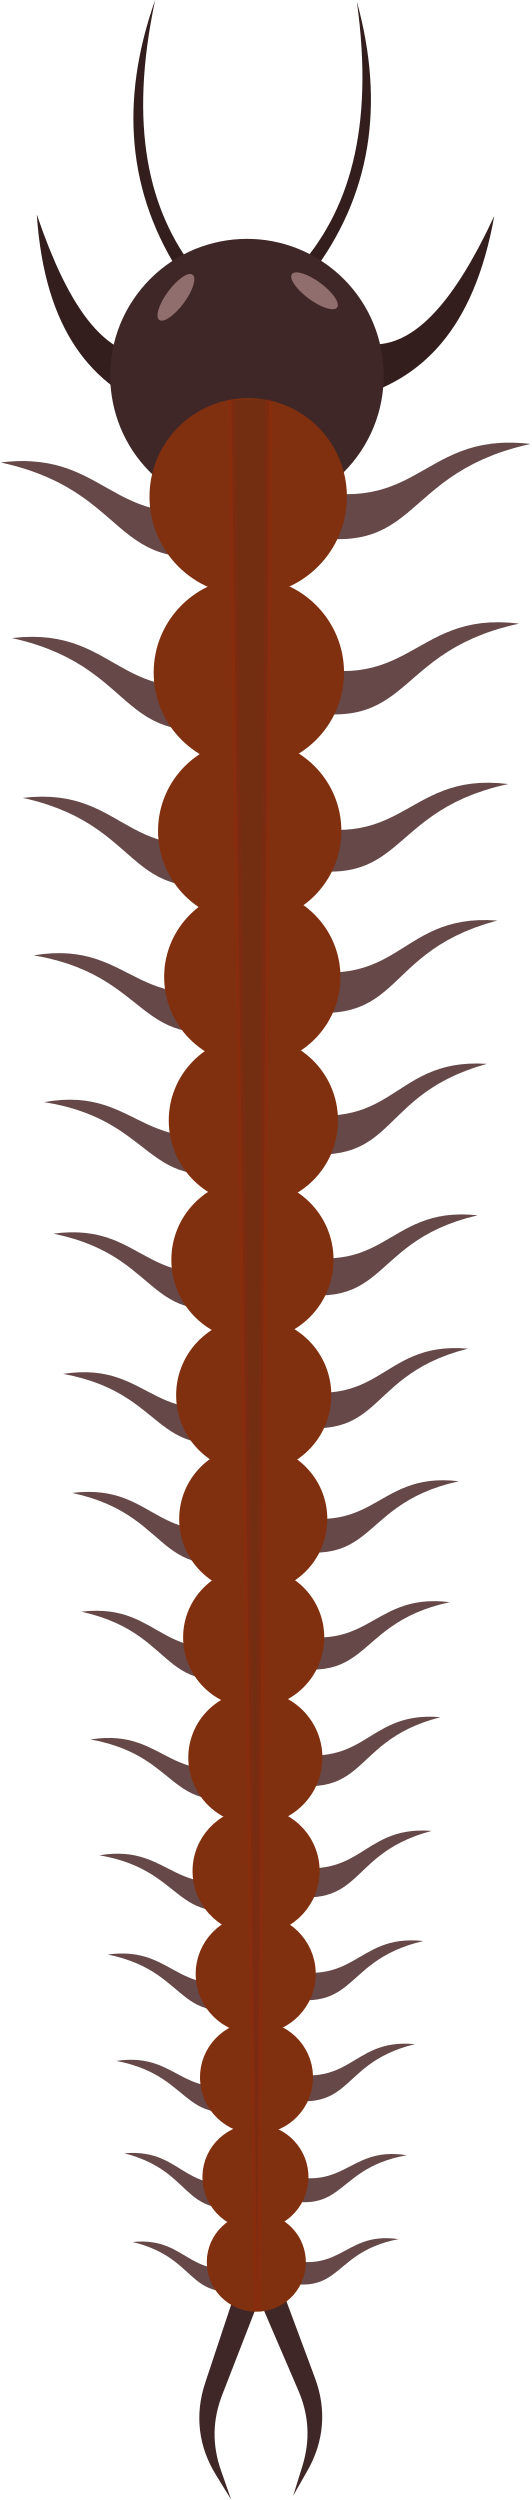
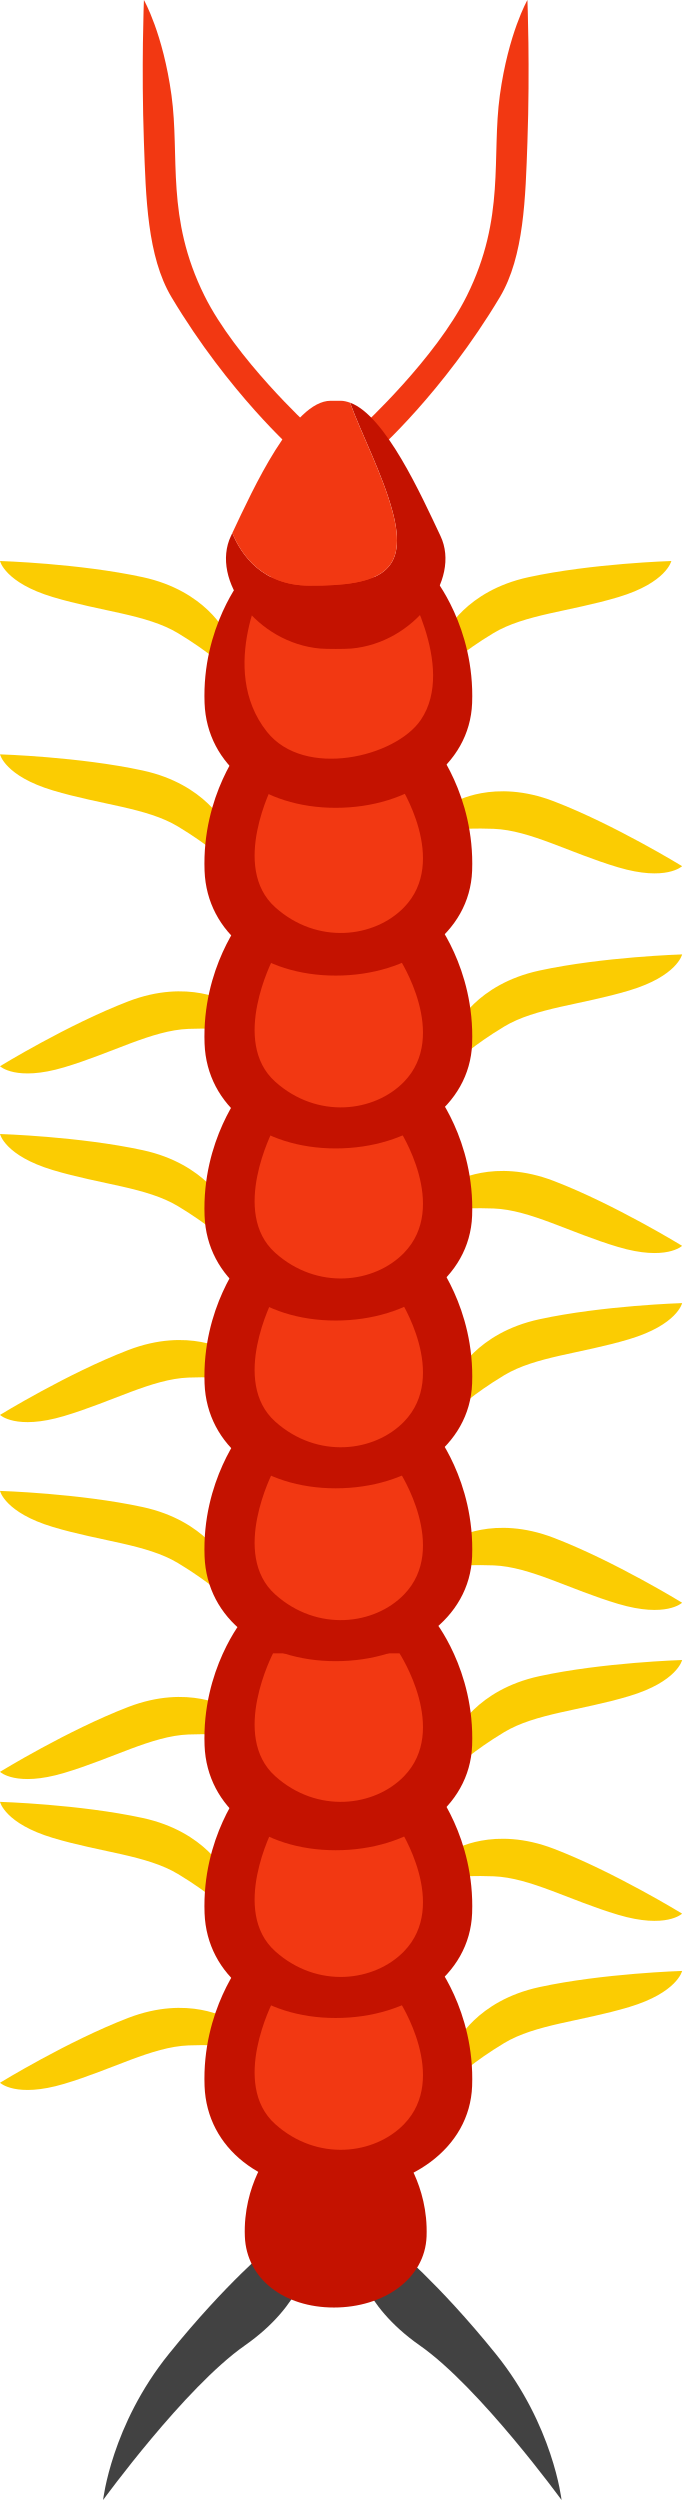
- <svg xmlns="http://www.w3.org/2000/svg" width="20.5mm" height="96.5mm" viewBox="0 0 20.5 96.5" version="1.1" id="svg1" xml:space="preserve">
-   <defs id="defs1">
-     <clipPath clipPathUnits="userSpaceOnUse" id="clipPath2806">
-       <path d="M 0,800 H 800 V 0 H 0 Z" id="path2804" />
-     </clipPath>
-   </defs>
+ <svg xmlns="http://www.w3.org/2000/svg" width="7.99mm" height="29.283mm" viewBox="0 0 7.99 29.283" version="1.1" id="svg1">
+   <defs id="defs1" />
  <g id="layer1">
-     <g id="g55" transform="matrix(0.1061028,0,0,-0.1061022,-54.52188,107.2525)">
-       <path d="m 599.158,176.047 c -3.551,-10.693 -7.098,-21.385 -10.647,-32.076 -3.847,-11.584 -2.506,-23.1 3.897,-33.492 1.852,-3.004 3.703,-6.01 5.556,-9.016 -1.236,3.535 -2.473,7.07 -3.706,10.605 -3.263,9.332 -3.108,18.393 0.472,27.608 4.084,10.51 8.168,21.019 12.249,31.529 -2.607,1.613 -5.212,3.229 -7.821,4.842" style="fill:#402727;fill-opacity:1;fill-rule:evenodd;stroke:none" id="path2808" />
-       <path d="m 616.678,177.375 c 3.926,-10.557 7.852,-21.117 11.779,-31.678 4.253,-11.439 3.322,-22.996 -2.708,-33.607 -1.745,-3.069 -3.487,-6.137 -5.232,-9.205 1.11,3.574 2.219,7.148 3.327,10.726 2.93,9.444 2.453,18.491 -1.451,27.573 -4.453,10.359 -8.908,20.716 -13.36,31.074 2.547,1.707 5.097,3.414 7.645,5.117" style="fill:#402727;fill-opacity:1;fill-rule:evenodd;stroke:none" id="path2810" />
+     <g id="g78" transform="matrix(0.2645958,0,0,0.2645958,-67.64048,-87.39309)">
+       <g id="g33">
+         <path style="fill:#fbcc02" d="m 265.636,358.319 c 0,0 -0.875,-1.872 -3.68,-2.48 -2.805,-0.608 -6.319,-0.715 -6.319,-0.715 0,0 0.213,0.958 2.342,1.597 2.129,0.639 4.153,0.763 5.536,1.597 1.383,0.834 2.12,1.538 2.12,1.538 v -1.537 z" id="path32" />
+       </g>
+       <g id="g34">
+         <path style="fill:#fbcc02" d="m 275.357,358.319 c 0,0 0.875,-1.872 3.68,-2.48 2.805,-0.608 6.319,-0.715 6.319,-0.715 0,0 -0.213,0.958 -2.342,1.597 -2.129,0.639 -4.153,0.763 -5.536,1.597 -1.383,0.834 -2.12,1.538 -2.12,1.538 v -1.537 z" id="path33" />
+       </g>
+       <g id="g35">
+         <path style="fill:#fbcc02" d="m 265.636,366.878 c 0,0 -0.875,-1.872 -3.68,-2.48 -2.805,-0.608 -6.319,-0.715 -6.319,-0.715 0,0 0.213,0.958 2.342,1.597 2.129,0.639 4.153,0.763 5.536,1.597 1.383,0.834 2.12,1.538 2.12,1.538 v -1.537 z" id="path34" />
+       </g>
+       <g id="g36">
+         <path style="fill:#fbcc02" d="m 275.722,365.816 c 0,0 1.759,-1.084 4.437,-0.053 2.679,1.031 5.674,2.87 5.674,2.87 0,0 -0.704,0.684 -2.835,0.05 -2.131,-0.634 -3.891,-1.641 -5.505,-1.703 -1.614,-0.062 -2.617,0.122 -2.617,0.122 z" id="path35" />
+       </g>
+       <g id="g37">
+         <path style="fill:#fbcc02" d="m 275.835,375.734 c 0,0 0.875,-1.872 3.68,-2.48 2.805,-0.608 6.319,-0.715 6.319,-0.715 0,0 -0.213,0.958 -2.342,1.597 -2.129,0.639 -4.153,0.763 -5.536,1.597 -1.383,0.834 -2.12,1.538 -2.12,1.538 v -1.537 z" id="path36" />
+       </g>
+       <g id="g38">
+         <path style="fill:#fbcc02" d="m 265.749,374.672 c 0,0 -1.759,-1.084 -4.438,-0.053 -2.679,1.031 -5.674,2.87 -5.674,2.87 0,0 0.704,0.684 2.835,0.05 2.131,-0.634 3.891,-1.641 5.505,-1.703 1.614,-0.062 2.617,0.122 2.617,0.122 z" id="path37" />
+       </g>
+       <g id="g39">
+         <path style="fill:#fbcc02" d="m 265.636,383.685 c 0,0 -0.875,-1.872 -3.68,-2.48 -2.805,-0.608 -6.319,-0.715 -6.319,-0.715 0,0 0.213,0.958 2.342,1.597 2.129,0.639 4.153,0.763 5.536,1.597 1.383,0.834 2.12,1.538 2.12,1.538 v -1.537 z" id="path38" />
+       </g>
+       <g id="g40">
+         <path style="fill:#fbcc02" d="m 275.722,382.623 c 0,0 1.759,-1.085 4.437,-0.053 2.679,1.031 5.674,2.87 5.674,2.87 0,0 -0.704,0.684 -2.835,0.05 -2.131,-0.634 -3.891,-1.641 -5.505,-1.703 -1.614,-0.062 -2.617,0.122 -2.617,0.122 z" id="path39" />
+       </g>
+       <g id="g41">
+         <path style="fill:#fbcc02" d="m 275.835,391.17 c 0,0 0.875,-1.872 3.68,-2.48 2.805,-0.608 6.319,-0.715 6.319,-0.715 0,0 -0.213,0.958 -2.342,1.597 -2.129,0.639 -4.153,0.763 -5.536,1.597 -1.383,0.834 -2.12,1.538 -2.12,1.538 v -1.537 z" id="path40" />
+       </g>
+       <g id="g42">
+         <path style="fill:#fbcc02" d="m 265.749,390.108 c 0,0 -1.759,-1.084 -4.438,-0.053 -2.679,1.031 -5.674,2.87 -5.674,2.87 0,0 0.704,0.684 2.835,0.05 2.131,-0.634 3.891,-1.641 5.505,-1.703 1.614,-0.062 2.617,0.122 2.617,0.122 z" id="path41" />
+       </g>
+       <g id="g43">
+         <path style="fill:#fbcc02" d="m 265.636,399.484 c 0,0 -0.875,-1.872 -3.68,-2.48 -2.805,-0.608 -6.319,-0.715 -6.319,-0.715 0,0 0.213,0.958 2.342,1.597 2.129,0.639 4.153,0.763 5.536,1.597 1.383,0.834 2.12,1.538 2.12,1.538 v -1.537 z" id="path42" />
+       </g>
+       <g id="g44">
+         <path style="fill:#fbcc02" d="m 275.722,398.422 c 0,0 1.759,-1.084 4.437,-0.053 2.679,1.031 5.674,2.87 5.674,2.87 0,0 -0.704,0.684 -2.835,0.05 -2.131,-0.634 -3.891,-1.641 -5.505,-1.703 -1.614,-0.062 -2.617,0.122 -2.617,0.122 z" id="path43" />
+       </g>
+       <g id="g45">
+         <path style="fill:#fbcc02" d="m 275.835,406.97 c 0,0 0.875,-1.872 3.68,-2.48 2.805,-0.608 6.319,-0.715 6.319,-0.715 0,0 -0.213,0.958 -2.342,1.597 -2.129,0.639 -4.153,0.763 -5.536,1.597 -1.383,0.834 -2.12,1.538 -2.12,1.538 v -1.537 z" id="path44" />
+       </g>
+       <g id="g46">
+         <path style="fill:#fbcc02" d="m 265.749,405.908 c 0,0 -1.759,-1.084 -4.438,-0.053 -2.679,1.031 -5.674,2.87 -5.674,2.87 0,0 0.704,0.684 2.835,0.05 2.131,-0.634 3.891,-1.641 5.505,-1.703 1.614,-0.062 2.617,0.122 2.617,0.122 z" id="path45" />
+       </g>
+       <g id="g47">
+         <path style="fill:#fbcc02" d="m 265.636,413.248 c 0,0 -0.875,-1.872 -3.68,-2.48 -2.805,-0.608 -6.319,-0.714 -6.319,-0.714 0,0 0.213,0.958 2.342,1.597 2.129,0.639 4.153,0.763 5.536,1.597 1.383,0.834 2.12,1.538 2.12,1.538 v -1.538 z" id="path46" />
+       </g>
+       <g id="g48">
+         <path style="fill:#fbcc02" d="m 275.722,412.186 c 0,0 1.759,-1.084 4.437,-0.053 2.679,1.031 5.674,2.87 5.674,2.87 0,0 -0.704,0.684 -2.835,0.05 -2.131,-0.634 -3.891,-1.641 -5.505,-1.703 -1.614,-0.062 -2.617,0.122 -2.617,0.122 z" id="path47" />
+       </g>
+       <g id="g49">
+         <path style="fill:#fbcc02" d="m 275.835,420.734 c 0,0 0.875,-1.872 3.68,-2.48 2.805,-0.608 6.319,-0.715 6.319,-0.715 0,0 -0.213,0.958 -2.342,1.597 -2.129,0.639 -4.153,0.763 -5.536,1.597 -1.383,0.834 -2.12,1.538 -2.12,1.538 v -1.537 z" id="path48" />
+       </g>
+       <g id="g50">
+         <path style="fill:#fbcc02" d="m 265.749,419.672 c 0,0 -1.759,-1.084 -4.438,-0.053 -2.679,1.031 -5.674,2.87 -5.674,2.87 0,0 0.704,0.684 2.835,0.05 2.131,-0.634 3.891,-1.641 5.505,-1.703 1.614,-0.062 2.617,0.122 2.617,0.122 z" id="path49" />
+       </g>
+       <g id="g77">
+         <g id="g51">
+           <path style="fill:#424242" d="m 267.615,429.745 c 0,0 -1.945,1.58 -4.497,4.741 -2.553,3.16 -2.917,6.474 -2.917,6.474 0,0 3.631,-4.991 6.272,-6.839 2.641,-1.848 2.845,-3.871 2.845,-3.871 z" id="path50" />
+         </g>
+         <g id="g52">
+           <path style="fill:#424242" d="m 273.081,429.745 c 0,0 1.945,1.58 4.498,4.741 2.553,3.16 2.917,6.474 2.917,6.474 0,0 -3.631,-4.991 -6.272,-6.839 -2.641,-1.848 -2.844,-3.871 -2.844,-3.871 z" id="path51" />
+         </g>
+         <g id="g53">
+           <path style="fill:#f23812" d="m 268.696,350.273 c 0,0 -2.927,-2.577 -5.468,-6.831 -1.074,-1.798 -1.134,-4.426 -1.22,-6.861 -0.117,-3.326 0,-6.292 0,-6.292 0,0 0.844,1.475 1.22,4.214 0.376,2.739 -0.261,5.414 1.46,8.878 1.379,2.777 4.629,5.771 4.629,5.771 z" id="path52" />
+         </g>
+         <g id="g54">
+           <path style="fill:#f23812" d="m 272.297,350.273 c 0,0 2.927,-2.577 5.468,-6.831 1.074,-1.798 1.135,-4.426 1.22,-6.861 0.117,-3.326 0,-6.292 0,-6.292 0,0 -0.844,1.475 -1.22,4.214 -0.376,2.739 0.261,5.414 -1.46,8.878 -1.379,2.777 -4.629,5.771 -4.629,5.771 z" id="path53" />
+         </g>
+         <g id="g55">
+           <path style="fill:#c41200" d="m 273.368,425.503 -2.949,0.357 -2.791,-0.357 c 0,0 -1.238,1.501 -1.152,3.787 0.07,1.879 1.735,3.149 3.943,3.149 2.208,0 4.032,-1.269 4.102,-3.149 0.085,-2.287 -1.153,-3.787 -1.153,-3.787 z" id="path54" />
+         </g>
+         <g id="g56">
+           <path style="fill:#c41200" d="m 274.84,417.064 -4.342,0.526 -4.109,-0.526 c 0,0 -1.822,2.209 -1.696,5.575 0.103,2.767 2.554,4.635 5.805,4.635 3.251,0 5.935,-1.869 6.039,-4.635 0.125,-3.366 -1.697,-5.575 -1.697,-5.575 z" id="path55" />
+         </g>
+         <g id="g57">
+           <path style="fill:#f23812" d="m 267.724,418.882 c 0,0 -1.9,3.653 0.1,5.442 1.863,1.666 4.39,1.348 5.698,0 1.999,-2.06 -0.2,-5.442 -0.2,-5.442 z" id="path56" />
+         </g>
+         <g id="g58">
+           <path style="fill:#c41200" d="m 274.84,409.412 -4.342,0.526 -4.109,-0.526 c 0,0 -1.822,2.209 -1.696,5.575 0.103,2.767 2.554,4.635 5.805,4.635 3.251,0 5.935,-1.869 6.039,-4.635 0.125,-3.366 -1.697,-5.575 -1.697,-5.575 z" id="path57" />
+         </g>
+         <g id="g59">
+           <path style="fill:#f23812" d="m 267.724,411.23 c 0,0 -1.9,3.654 0.1,5.442 1.863,1.666 4.39,1.348 5.698,0 1.999,-2.06 -0.2,-5.442 -0.2,-5.442 z" id="path58" />
+         </g>
+         <g id="g60">
+           <path style="fill:#c41200" d="m 274.84,401.985 -4.342,0.526 -4.109,-0.526 c 0,0 -1.822,2.209 -1.696,5.575 0.103,2.767 2.554,4.636 5.805,4.636 3.251,0 5.935,-1.869 6.039,-4.636 0.125,-3.366 -1.697,-5.575 -1.697,-5.575 z" id="path59" />
+         </g>
+         <g id="g61">
+           <path style="fill:#f23812" d="m 267.724,403.479 c 0,0 -1.9,3.653 0.1,5.442 1.863,1.666 4.39,1.348 5.698,0 1.999,-2.06 -0.2,-5.442 -0.2,-5.442 z" id="path60" />
+         </g>
+         <g id="g62">
+           <path style="fill:#c41200" d="m 274.84,393.616 -4.342,0.526 -4.109,-0.526 c 0,0 -1.822,2.209 -1.696,5.575 0.103,2.767 2.554,4.635 5.805,4.635 3.251,0 5.935,-1.869 6.039,-4.635 0.125,-3.366 -1.697,-5.575 -1.697,-5.575 z" id="path61" />
+         </g>
+         <g id="g63">
+           <path style="fill:#f23812" d="m 267.724,395.434 c 0,0 -1.9,3.654 0.1,5.442 1.863,1.666 4.39,1.348 5.698,0 1.999,-2.06 -0.2,-5.442 -0.2,-5.442 z" id="path62" />
+         </g>
+         <g id="g64">
+           <path style="fill:#c41200" d="m 274.84,385.964 -4.342,0.526 -4.109,-0.526 c 0,0 -1.822,2.209 -1.696,5.575 0.103,2.767 2.554,4.635 5.805,4.635 3.251,0 5.935,-1.869 6.039,-4.635 0.125,-3.366 -1.697,-5.575 -1.697,-5.575 z" id="path63" />
+         </g>
+         <g id="g65">
+           <path style="fill:#f23812" d="m 267.724,387.782 c 0,0 -1.9,3.654 0.1,5.442 1.863,1.666 4.39,1.348 5.698,0 1.999,-2.06 -0.2,-5.442 -0.2,-5.442 z" id="path64" />
+         </g>
+         <g id="g66">
+           <path style="fill:#c41200" d="m 274.84,378.537 -4.342,0.526 -4.109,-0.526 c 0,0 -1.822,2.209 -1.696,5.575 0.103,2.767 2.554,4.635 5.805,4.635 3.251,0 5.935,-1.869 6.039,-4.635 0.125,-3.366 -1.697,-5.575 -1.697,-5.575 z" id="path65" />
+         </g>
+         <g id="g67">
+           <path style="fill:#f23812" d="m 267.724,380.31 c 0,0 -1.9,3.654 0.1,5.442 1.863,1.666 4.39,1.348 5.698,0 1.999,-2.06 -0.2,-5.442 -0.2,-5.442 z" id="path66" />
+         </g>
+         <g id="g68">
+           <path style="fill:#c41200" d="m 274.84,370.918 -4.342,0.526 -4.109,-0.526 c 0,0 -1.822,2.209 -1.696,5.575 0.103,2.767 2.554,4.635 5.805,4.635 3.251,0 5.935,-1.869 6.039,-4.635 0.125,-3.365 -1.697,-5.575 -1.697,-5.575 z" id="path67" />
+         </g>
+         <g id="g69">
+           <path style="fill:#f23812" d="m 267.724,372.736 c 0,0 -1.9,3.654 0.1,5.442 1.863,1.666 4.39,1.348 5.698,0 1.999,-2.06 -0.2,-5.442 -0.2,-5.442 z" id="path68" />
+         </g>
+         <g id="g70">
+           <path style="fill:#c41200" d="m 274.84,363.267 -4.342,0.526 -4.109,-0.526 c 0,0 -1.822,2.209 -1.696,5.575 0.103,2.767 2.554,4.635 5.805,4.635 3.251,0 5.935,-1.869 6.039,-4.635 0.125,-3.366 -1.697,-5.575 -1.697,-5.575 z" id="path69" />
+         </g>
+         <g id="g71">
+           <path style="fill:#f23812" d="m 267.724,365.015 c 0,0 -1.9,3.653 0.1,5.442 1.863,1.666 4.39,1.348 5.698,0 1.999,-2.06 -0.2,-5.442 -0.2,-5.442 z" id="path70" />
+         </g>
+         <g id="g72">
+           <path style="fill:#c41200" d="m 274.84,355.84 -4.342,0.526 -4.109,-0.526 c 0,0 -1.822,2.209 -1.696,5.575 0.103,2.767 2.554,4.635 5.805,4.635 3.251,0 5.935,-1.869 6.039,-4.635 0.125,-3.366 -1.697,-5.575 -1.697,-5.575 z" id="path71" />
+         </g>
+         <g id="g73">
+           <path style="fill:#f23812" d="m 267.455,355.84 c 0,0 -2.236,4.027 0,6.845 1.655,2.085 5.694,1.125 6.814,-0.532 1.597,-2.365 -0.852,-6.313 -0.852,-6.313 z" id="path72" />
+         </g>
+         <g id="g76">
+           <g id="g74">
+             <path style="fill:#c41200" d="m 275.137,354.017 c -0.845,-1.788 -2.441,-5.339 -4.004,-5.903 0.52,1.418 1.435,3.163 1.878,4.805 0.713,2.647 -0.461,3.316 -3.694,3.295 -2.071,-0.013 -2.996,-1.36 -3.396,-2.327 -0.02,0.042 -0.042,0.089 -0.061,0.129 -0.919,1.945 1.168,4.741 3.953,4.984 0.277,0.024 1.093,0.024 1.37,0 2.785,-0.243 4.873,-3.039 3.954,-4.983 z" id="path73" />
+           </g>
+           <g id="g75">
+             <path style="fill:#f23812" d="m 269.316,356.215 c 3.233,0.021 4.407,-0.648 3.694,-3.295 -0.443,-1.643 -1.357,-3.387 -1.878,-4.805 -0.138,-0.049 -0.275,-0.084 -0.411,-0.084 h -0.446 c -1.653,0 -3.419,3.87 -4.355,5.858 0.4,0.966 1.325,2.312 3.396,2.326 z" id="path74" />
+           </g>
+         </g>
+       </g>
    </g>
-     <g id="g54" transform="matrix(0.1058443,0.00740132,0.00740136,-0.1058438,-16.97273,79.15239)">
-       <path d="m 222.104,665.088 c 17.253,21.923 24.741,52.614 14.961,98.803 12.904,-36.654 10.256,-70.404 -9.994,-100.861 -1.655,0.685 -3.311,1.373 -4.967,2.058 m -36.504,-3.34 c -18.727,20.679 -28.319,50.775 -21.753,97.532 -10.34,-37.459 -5.368,-70.944 16.939,-99.931 1.605,0.801 3.209,1.6 4.814,2.399" style="fill:#331d1d;fill-opacity:1;fill-rule:evenodd;stroke:none" id="path2812" />
-       <path d="m 176.517,631.219 c -20.251,-6.628 -36.234,13.847 -50.183,47.232 5.832,-42.303 24.581,-60.987 49.457,-68.471 0.242,7.08 0.483,14.16 0.726,21.239" style="fill:#331d1d;fill-opacity:1;fill-rule:evenodd;stroke:none" id="path2814" />
-       <path d="m 243.663,640.801 c 20.44,-6.015 35.799,14.932 48.737,48.72 -4.555,-42.459 -22.734,-61.697 -47.373,-69.927 -0.454,7.069 -0.909,14.138 -1.364,21.207" style="fill:#331d1d;fill-opacity:1;fill-rule:evenodd;stroke:none" id="path2816" />
-       <path d="m 233.36,667.286 c 23.193,-14.728 30.055,-45.47 15.326,-68.662 -14.728,-23.193 -45.47,-30.056 -68.662,-15.327 -23.194,14.729 -30.056,45.471 -15.327,68.663 14.728,23.193 45.471,30.055 68.663,15.326" style="fill:#402727;fill-opacity:1;fill-rule:evenodd;stroke:none" id="path2818" />
-     </g>
-     <g id="g53" transform="matrix(0.105699,0.00924728,0.0092476,-0.1056986,-55.87506,100.7383)">
-       <path d="m 610.077,180.816 c -28.061,-12.714 -27.657,6.608 -49.095,2.582 27.452,-4.142 19.95,-24.052 52.952,-10.271 -1.285,2.564 -2.57,5.125 -3.857,7.689" style="fill:#664848;fill-opacity:1;fill-rule:evenodd;stroke:none" id="path2820" />
-       <path d="m 608.945,183.963 c 29.473,-8.977 26.572,10.131 48.349,8.912 -26.683,-7.662 -16.668,-26.434 -51.177,-17.037 0.943,2.707 1.886,5.416 2.828,8.125" style="fill:#664848;fill-opacity:1;fill-rule:evenodd;stroke:none" id="path2822" />
-       <path d="m 605.314,197.979 c 9.928,0.646 18.501,-6.881 19.148,-16.811 0.642,-9.93 -6.883,-18.502 -16.814,-19.147 -9.927,-0.648 -18.5,6.881 -19.147,16.811 -0.645,9.93 6.884,18.502 16.813,19.147" style="fill:#80300f;fill-opacity:1;fill-rule:evenodd;stroke:none" id="path2824" />
-     </g>
-     <g id="g52" transform="matrix(0.1041533,0.02024517,0.02024545,-0.1041529,-57.53753,93.77221)">
-       <path d="m 610.162,212.582 c -28.725,-16.219 -30.122,4.432 -52.604,-1.894 29.669,-1.819 23.551,-23.764 57.444,-5.94 -1.613,2.611 -3.228,5.221 -4.84,7.834" style="fill:#664848;fill-opacity:1;fill-rule:evenodd;stroke:none" id="path2826" />
-       <path d="m 607.828,215.508 c 32.282,-6.783 27.376,13.32 50.719,14.084 -27.734,-10.697 -15.274,-29.768 -52.966,-23.016 0.749,2.977 1.498,5.953 2.247,8.932" style="fill:#664848;fill-opacity:1;fill-rule:evenodd;stroke:none" id="path2828" />
-       <path d="m 603.09,230.336 c 10.528,1.627 20.381,-5.586 22.01,-16.115 1.629,-10.53 -5.587,-20.383 -16.116,-22.012 -10.528,-1.629 -20.383,5.586 -22.012,16.115 -1.626,10.53 5.587,20.387 16.118,22.012" style="fill:#80300f;fill-opacity:1;fill-rule:evenodd;stroke:none" id="path2830" />
-     </g>
-     <g id="g51" transform="matrix(0.1033834,0.02386779,0.02386796,-0.1033829,-58.20954,90.99081)">
-       <path d="m 607.11,245.535 c -28.764,-20.232 -32.42,1.528 -55.604,-7.553 31.666,1.198 27.489,-22.728 61.564,-0.248 -1.987,2.6 -3.971,5.202 -5.96,7.801" style="fill:#664848;fill-opacity:1;fill-rule:evenodd;stroke:none" id="path2832" />
-       <path d="m 603.662,248.066 c 34.96,-3.796 27.638,17.02 52.318,20.284 -28.292,-14.268 -13.066,-33.188 -53.763,-29.993 0.482,3.237 0.963,6.473 1.445,9.709" style="fill:#664848;fill-opacity:1;fill-rule:evenodd;stroke:none" id="path2834" />
-       <path d="m 597.44,263.516 c 10.997,2.838 22.211,-3.778 25.047,-14.776 2.838,-11 -3.779,-22.215 -14.775,-25.049 -10.999,-2.839 -22.214,3.778 -25.05,14.778 -2.835,10.996 3.779,22.211 14.778,25.047" style="fill:#80300f;fill-opacity:1;fill-rule:evenodd;stroke:none" id="path2836" />
-     </g>
-     <g id="g50" transform="matrix(0.099704,0.03628911,0.03628929,-0.0997035,-59.49186,82.18088)">
-       <path d="m 599.806,279.27 c -28.011,-24.704 -34.401,-2.159 -57.819,-14.436 33.288,4.943 31.661,-20.799 65.02,6.893 -2.4,2.515 -4.799,5.029 -7.201,7.543" style="fill:#664848;fill-opacity:1;fill-rule:evenodd;stroke:none" id="path2838" />
-       <path d="m 595.36,281.232 c 37.348,0.059 27.198,21.174 52.872,27.495 -28.21,-18.352 -9.935,-36.555 -53.266,-37.916 0.131,3.474 0.262,6.945 0.394,10.421" style="fill:#664848;fill-opacity:1;fill-rule:evenodd;stroke:none" id="path2840" />
-       <path d="m 587.275,297.018 c 11.28,4.273 23.888,-1.405 28.162,-12.686 4.272,-11.279 -1.407,-23.885 -12.687,-28.16 -11.279,-4.274 -23.888,1.408 -28.161,12.685 -4.273,11.28 1.406,23.889 12.686,28.161" style="fill:#80300f;fill-opacity:1;fill-rule:evenodd;stroke:none" id="path2842" />
-     </g>
-     <g id="g49" transform="matrix(0.08998026,0.05622563,0.05622591,-0.08997981,-59.91248,67.29489)">
-       <path d="m 586.895,313.287 c -22.568,-32.453 -34.82,-10.891 -55.797,-29.418 32.969,13.477 37.788,-13.396 65.098,23.483 -3.101,1.976 -6.202,3.957 -9.301,5.935" style="fill:#664848;fill-opacity:1;fill-rule:evenodd;stroke:none" id="path2844" />
-       <path d="m 581.497,313.863 c 38.377,9.475 22.618,28.625 47.418,41.594 -24.371,-25.977 -0.996,-40.08 -45.198,-52.406 -0.741,3.607 -1.481,7.209 -2.22,10.812" style="fill:#664848;fill-opacity:1;fill-rule:evenodd;stroke:none" id="path2846" />
-       <path d="m 569.381,328.254 c 10.518,7.236 24.911,4.574 32.148,-5.943 7.235,-10.518 4.575,-24.911 -5.943,-32.147 -10.517,-7.234 -24.911,-4.576 -32.147,5.941 -7.237,10.518 -4.575,24.913 5.942,32.149" style="fill:#80300f;fill-opacity:1;fill-rule:evenodd;stroke:none" id="path2848" />
-     </g>
-     <g id="g48" transform="matrix(0.07236192,0.07759827,0.07759866,-0.07236156,-57.17191,48.79865)">
-       <path d="m 565.655,345.018 c -14.513,-39.11 -32.711,-20.303 -49.267,-44.76 30.141,22.455 42.141,-3.735 60.337,41.14 -3.692,1.207 -7.381,2.413 -11.07,3.62" style="fill:#664848;fill-opacity:1;fill-rule:evenodd;stroke:none" id="path2850" />
-       <path d="m 559.812,343.916 c 36.719,19.789 15.575,35.207 37.5,54.992 -18.062,-32.963 9.54,-41.22 -32.384,-65.455 -1.703,3.488 -3.41,6.975 -5.116,10.463" style="fill:#664848;fill-opacity:1;fill-rule:evenodd;stroke:none" id="path2852" />
-       <path d="m 543.732,355.592 c 8.842,10.164 24.25,11.238 34.415,2.396 10.163,-8.843 11.237,-24.25 2.395,-34.416 -8.842,-10.164 -24.25,-11.236 -34.415,-2.394 -10.165,8.842 -11.236,24.248 -2.395,34.414" style="fill:#80300f;fill-opacity:1;fill-rule:evenodd;stroke:none" id="path2854" />
-     </g>
-     <g id="g47" transform="matrix(0.04981224,0.09368273,0.09368319,-0.04981199,-50.96507,31.42437)">
-       <path d="m 535.664,371.455 c -5.739,-43.521 -28.811,-28.484 -40.077,-57.449 25.673,30.092 44.115,6.027 52.28,56.326 -4.066,0.375 -8.134,0.75 -12.203,1.123" style="fill:#664848;fill-opacity:1;fill-rule:evenodd;stroke:none" id="path2856" />
-       <path d="m 529.856,368.793 c 33.045,28.898 7.742,39.768 25.612,65.198 -10.822,-38.046 19.431,-40.059 -17.913,-74.735 -2.565,3.18 -5.132,6.359 -7.699,9.537" style="fill:#664848;fill-opacity:1;fill-rule:evenodd;stroke:none" id="path2858" />
-       <path d="m 510.658,377.107 c 6.695,12.5 22.252,17.206 34.752,10.512 12.496,-6.693 17.203,-22.252 10.509,-34.75 -6.694,-12.498 -22.252,-17.203 -34.749,-10.512 -12.499,6.696 -17.204,22.252 -10.512,34.75" style="fill:#80300f;fill-opacity:1;fill-rule:evenodd;stroke:none" id="path2860" />
-     </g>
-     <g id="g46" transform="matrix(0.02746142,0.1024869,0.1024874,-0.02746128,-43.33527,18.17365)">
-       <path d="m 498.813,391.986 c 4.603,-45.853 -22.591,-36.037 -27.133,-68.345 18.995,36.925 43.63,16.771 39.875,70.134 -4.246,-0.595 -8.495,-1.193 -12.742,-1.789" style="fill:#664848;fill-opacity:1;fill-rule:evenodd;stroke:none" id="path2862" />
-       <path d="m 493.5,387.842 c 26.816,37.478 -1.655,42.5 10.485,72.783 -1.902,-41.481 29.495,-36.261 -0.324,-80.678 -3.387,2.631 -6.774,5.262 -10.161,7.895" style="fill:#664848;fill-opacity:1;fill-rule:evenodd;stroke:none" id="path2864" />
-       <path d="m 471.893,391.738 c 3.835,14.382 18.599,22.932 32.98,19.099 14.382,-3.833 22.933,-18.601 19.099,-32.982 -3.832,-14.38 -18.6,-22.933 -32.98,-19.097 -14.383,3.832 -22.933,18.599 -19.099,32.98" style="fill:#80300f;fill-opacity:1;fill-rule:evenodd;stroke:none" id="path2866" />
-     </g>
-     <g id="g45" transform="matrix(0.02206001,0.1037837,0.1037842,-0.0220599,-41.64795,15.23233)">
-       <path d="m 457.161,406.078 c 8.845,-47.455 -20.403,-39.605 -22.298,-73.728 16.574,40.214 44.059,21.349 35.44,76.718 -4.382,-0.996 -8.762,-1.992 -13.142,-2.99" style="fill:#664848;fill-opacity:1;fill-rule:evenodd;stroke:none" id="path2868" />
-       <path d="m 451.965,401.408 c 24.685,41.48 -5.476,44.214 4.53,76.891 1.667,-43.462 33.979,-35.25 6.77,-84.235 -3.767,2.45 -7.534,4.895 -11.3,7.344" style="fill:#664848;fill-opacity:1;fill-rule:evenodd;stroke:none" id="path2870" />
-       <path d="m 429.082,403.5 c 2.734,15.347 17.393,25.574 32.742,22.84 15.348,-2.733 25.573,-17.392 22.839,-32.74 -2.733,-15.348 -17.392,-25.575 -32.739,-22.842 -15.348,2.736 -25.573,17.392 -22.842,32.742" style="fill:#80300f;fill-opacity:1;fill-rule:evenodd;stroke:none" id="path2872" />
-     </g>
-     <g id="g44" transform="matrix(0.01659813,0.1047959,0.1047965,-0.01659805,-40.03104,12.22984)">
-       <path d="m 412.254,417.437 c 10.873,-49.273 -19.954,-42.08 -20.759,-77.794 15.931,42.584 45.297,23.822 34.383,81.37 -4.542,-1.192 -9.084,-2.385 -13.624,-3.576" style="fill:#664848;fill-opacity:1;fill-rule:evenodd;stroke:none" id="path2874" />
-       <path d="m 406.958,412.669 c 24.364,44.188 -7.239,46.003 2.087,80.489 3.238,-45.352 36.713,-35.657 9.972,-87.771 -4.019,2.428 -8.04,4.855 -12.059,7.282" style="fill:#664848;fill-opacity:1;fill-rule:evenodd;stroke:none" id="path2876" />
-       <path d="m 383.01,413.902 c 2.326,16.129 17.291,27.316 33.421,24.989 16.127,-2.328 27.315,-17.29 24.988,-33.42 -2.329,-16.129 -17.291,-27.319 -33.421,-24.989 -16.127,2.327 -27.317,17.289 -24.988,33.42" style="fill:#80300f;fill-opacity:1;fill-rule:evenodd;stroke:none" id="path2878" />
-     </g>
-     <g id="g43" transform="matrix(0.02566859,0.1029506,0.1029511,-0.02566846,-42.92785,16.54623)">
-       <path d="m 364.761,429 c 9.031,-51.865 -22.764,-42.926 -25.271,-80.115 18.594,43.642 48.325,22.713 39.642,83.205 -4.792,-1.029 -9.581,-2.059 -14.371,-3.09" style="fill:#664848;fill-opacity:1;fill-rule:evenodd;stroke:none" id="path2880" />
-       <path d="m 359.014,424.751 c 27.459,44.918 -5.397,48.289 5.935,83.798 1.257,-47.422 36.6,-38.882 6.293,-91.952 -4.077,2.718 -8.153,5.438 -12.228,8.154" style="fill:#664848;fill-opacity:1;fill-rule:evenodd;stroke:none" id="path2882" />
-       <path d="m 334.134,426.883 c 3.18,16.702 19.299,27.665 36.003,24.485 16.702,-3.18 27.665,-19.299 24.484,-36.002 -3.18,-16.702 -19.3,-27.665 -36.002,-24.485 -16.703,3.182 -27.664,19.299 -24.485,36.002" style="fill:#80300f;fill-opacity:1;fill-rule:evenodd;stroke:none" id="path2884" />
-     </g>
-     <g id="g42" transform="matrix(0.04145766,0.09766764,0.09766812,-0.04145745,-46.01698,25.174)">
-       <path d="m 315.778,445.291 c 0.188,-54.836 -30.891,-40.086 -39.983,-77.83 26.738,41.551 53.598,14.853 55.28,78.487 -5.099,-0.219 -10.198,-0.438 -15.297,-0.657" style="fill:#664848;fill-opacity:1;fill-rule:evenodd;stroke:none" id="path2886" />
-       <path d="m 309.247,442.598 c 36.063,41.308 2.918,50.524 20.774,84.995 -7.016,-48.907 30.766,-46.332 -9.648,-95.51 -3.708,3.504 -7.418,7.01 -11.126,10.515" style="fill:#664848;fill-opacity:1;fill-rule:evenodd;stroke:none" id="path2888" />
-       <path d="m 284.041,448.757 c 6.191,16.593 24.662,25.025 41.253,18.834 16.592,-6.192 25.024,-24.663 18.833,-41.255 -6.191,-16.59 -24.662,-25.023 -41.253,-18.832 -16.592,6.192 -25.026,24.662 -18.833,41.253" style="fill:#80300f;fill-opacity:1;fill-rule:evenodd;stroke:none" id="path2890" />
-     </g>
-     <g id="g41" transform="matrix(0.06532339,0.08360971,0.08361013,-0.06532307,-46.75513,40.40392)">
-       <path d="m 269.278,473.979 c -17.154,-54.383 -43.281,-29.944 -64.222,-64.461 39.627,32.709 57.794,-2.233 79.582,60.274 -5.121,1.396 -10.241,2.791 -15.36,4.187" style="fill:#664848;fill-opacity:1;fill-rule:evenodd;stroke:none" id="path2892" />
-       <path d="m 262.375,474.165 c 48.789,29.518 18.869,49.13 47.46,77.634 -22.419,-46.234 15.826,-55.63 -39.762,-91.57 -2.566,4.646 -5.133,9.292 -7.698,13.936" style="fill:#664848;fill-opacity:1;fill-rule:evenodd;stroke:none" id="path2894" />
-       <path d="m 239.147,487.766 c 11.38,14.48 32.344,16.992 46.824,5.611 14.48,-11.38 16.992,-32.343 5.612,-46.824 -11.381,-14.48 -32.346,-16.991 -46.825,-5.611 -14.479,11.38 -16.991,32.344 -5.611,46.824" style="fill:#80300f;fill-opacity:1;fill-rule:evenodd;stroke:none" id="path2896" />
-     </g>
-     <g id="g40" transform="matrix(0.09766812,0.04145745,0.04145766,-0.09766764,-34.03156,66.97853)">
-       <path d="m 234.077,520.556 c -42.994,-40.717 -54.387,-5.359 -90.801,-26.132 52.464,9.71 51.337,-31.169 102.633,14.586 -3.944,3.85 -7.889,7.698 -11.832,11.546" style="fill:#664848;fill-opacity:1;fill-rule:evenodd;stroke:none" id="path2898" />
-       <path d="m 228.872,524.822 c 59.173,2.194 41.901,35.084 82.228,46.542 -43.663,-30.665 -13.683,-58.479 -82.267,-63.074 0.012,5.511 0.026,11.021 0.039,16.532" style="fill:#664848;fill-opacity:1;fill-rule:evenodd;stroke:none" id="path2900" />
-       <path d="m 214.116,548.481 c 17.632,7.406 37.929,-0.885 45.334,-18.518 7.405,-17.63 -0.885,-37.927 -18.516,-45.333 -17.632,-7.404 -37.93,0.886 -45.334,18.518 -7.407,17.631 0.883,37.928 18.516,45.333" style="fill:#80300f;fill-opacity:1;fill-rule:evenodd;stroke:none" id="path2902" />
-     </g>
-     <g id="g39" transform="matrix(0.1041534,0.02024526,0.02024536,-0.1041529,-24.2979,75.35169)">
-       <path d="m 219.308,583.18 c -52.211,-32.318 -56.355,5.981 -97.695,-7.467 55.316,-1.159 45.586,-42.433 107.285,-6.743 -3.196,4.737 -6.394,9.474 -9.59,14.21" style="fill:#664848;fill-opacity:1;fill-rule:evenodd;stroke:none" id="path2904" />
-       <path d="m 216.266,589.108 c 60.551,-10.199 49.919,26.827 93.277,29.993 -50.779,-21.971 -26.177,-56.512 -96.788,-46.772 1.171,5.592 2.342,11.185 3.511,16.779" style="fill:#664848;fill-opacity:1;fill-rule:evenodd;stroke:none" id="path2906" />
-       <path d="m 205.497,615.88 c 19.461,3.818 38.331,-8.863 42.148,-28.323 3.817,-19.461 -8.864,-38.331 -28.324,-42.148 -19.46,-3.818 -38.33,8.864 -42.148,28.324 -3.817,19.46 8.865,38.33 28.324,42.147" style="fill:#80300f;fill-opacity:1;fill-rule:evenodd;stroke:none" id="path2908" />
-     </g>
-     <g id="g56" transform="matrix(0.1058443,0.00740136,0.00740133,-0.1058438,-16.7384,79.48075)">
-       <path d="m 181.987,663.465 c 1.649,-1.048 0.534,-5.757 -2.492,-10.519 -3.023,-4.763 -6.813,-7.776 -8.461,-6.729 -1.649,1.047 -0.533,5.758 2.492,10.52 3.023,4.762 6.813,7.775 8.461,6.728" style="fill:#916e6e;fill-opacity:1;fill-rule:evenodd;stroke:none" id="path2912" />
-       <path d="m 218.023,666.196 c 1.047,1.648 5.756,0.532 10.519,-2.491 4.763,-3.026 7.775,-6.815 6.729,-8.463 -1.047,-1.648 -5.757,-0.533 -10.52,2.492 -4.762,3.024 -7.775,6.813 -6.728,8.462" style="fill:#916e6e;fill-opacity:1;fill-rule:evenodd;stroke:none" id="path2914" />
-     </g>
-     <path style="opacity:0.2;fill:#43251a;fill-opacity:1;stroke:#ff0000;stroke-width:0.265;stroke-opacity:0.267" d="m 8.928,15.442 1.002,73.726 0.456,-73.772" id="path56" />
  </g>
</svg>
